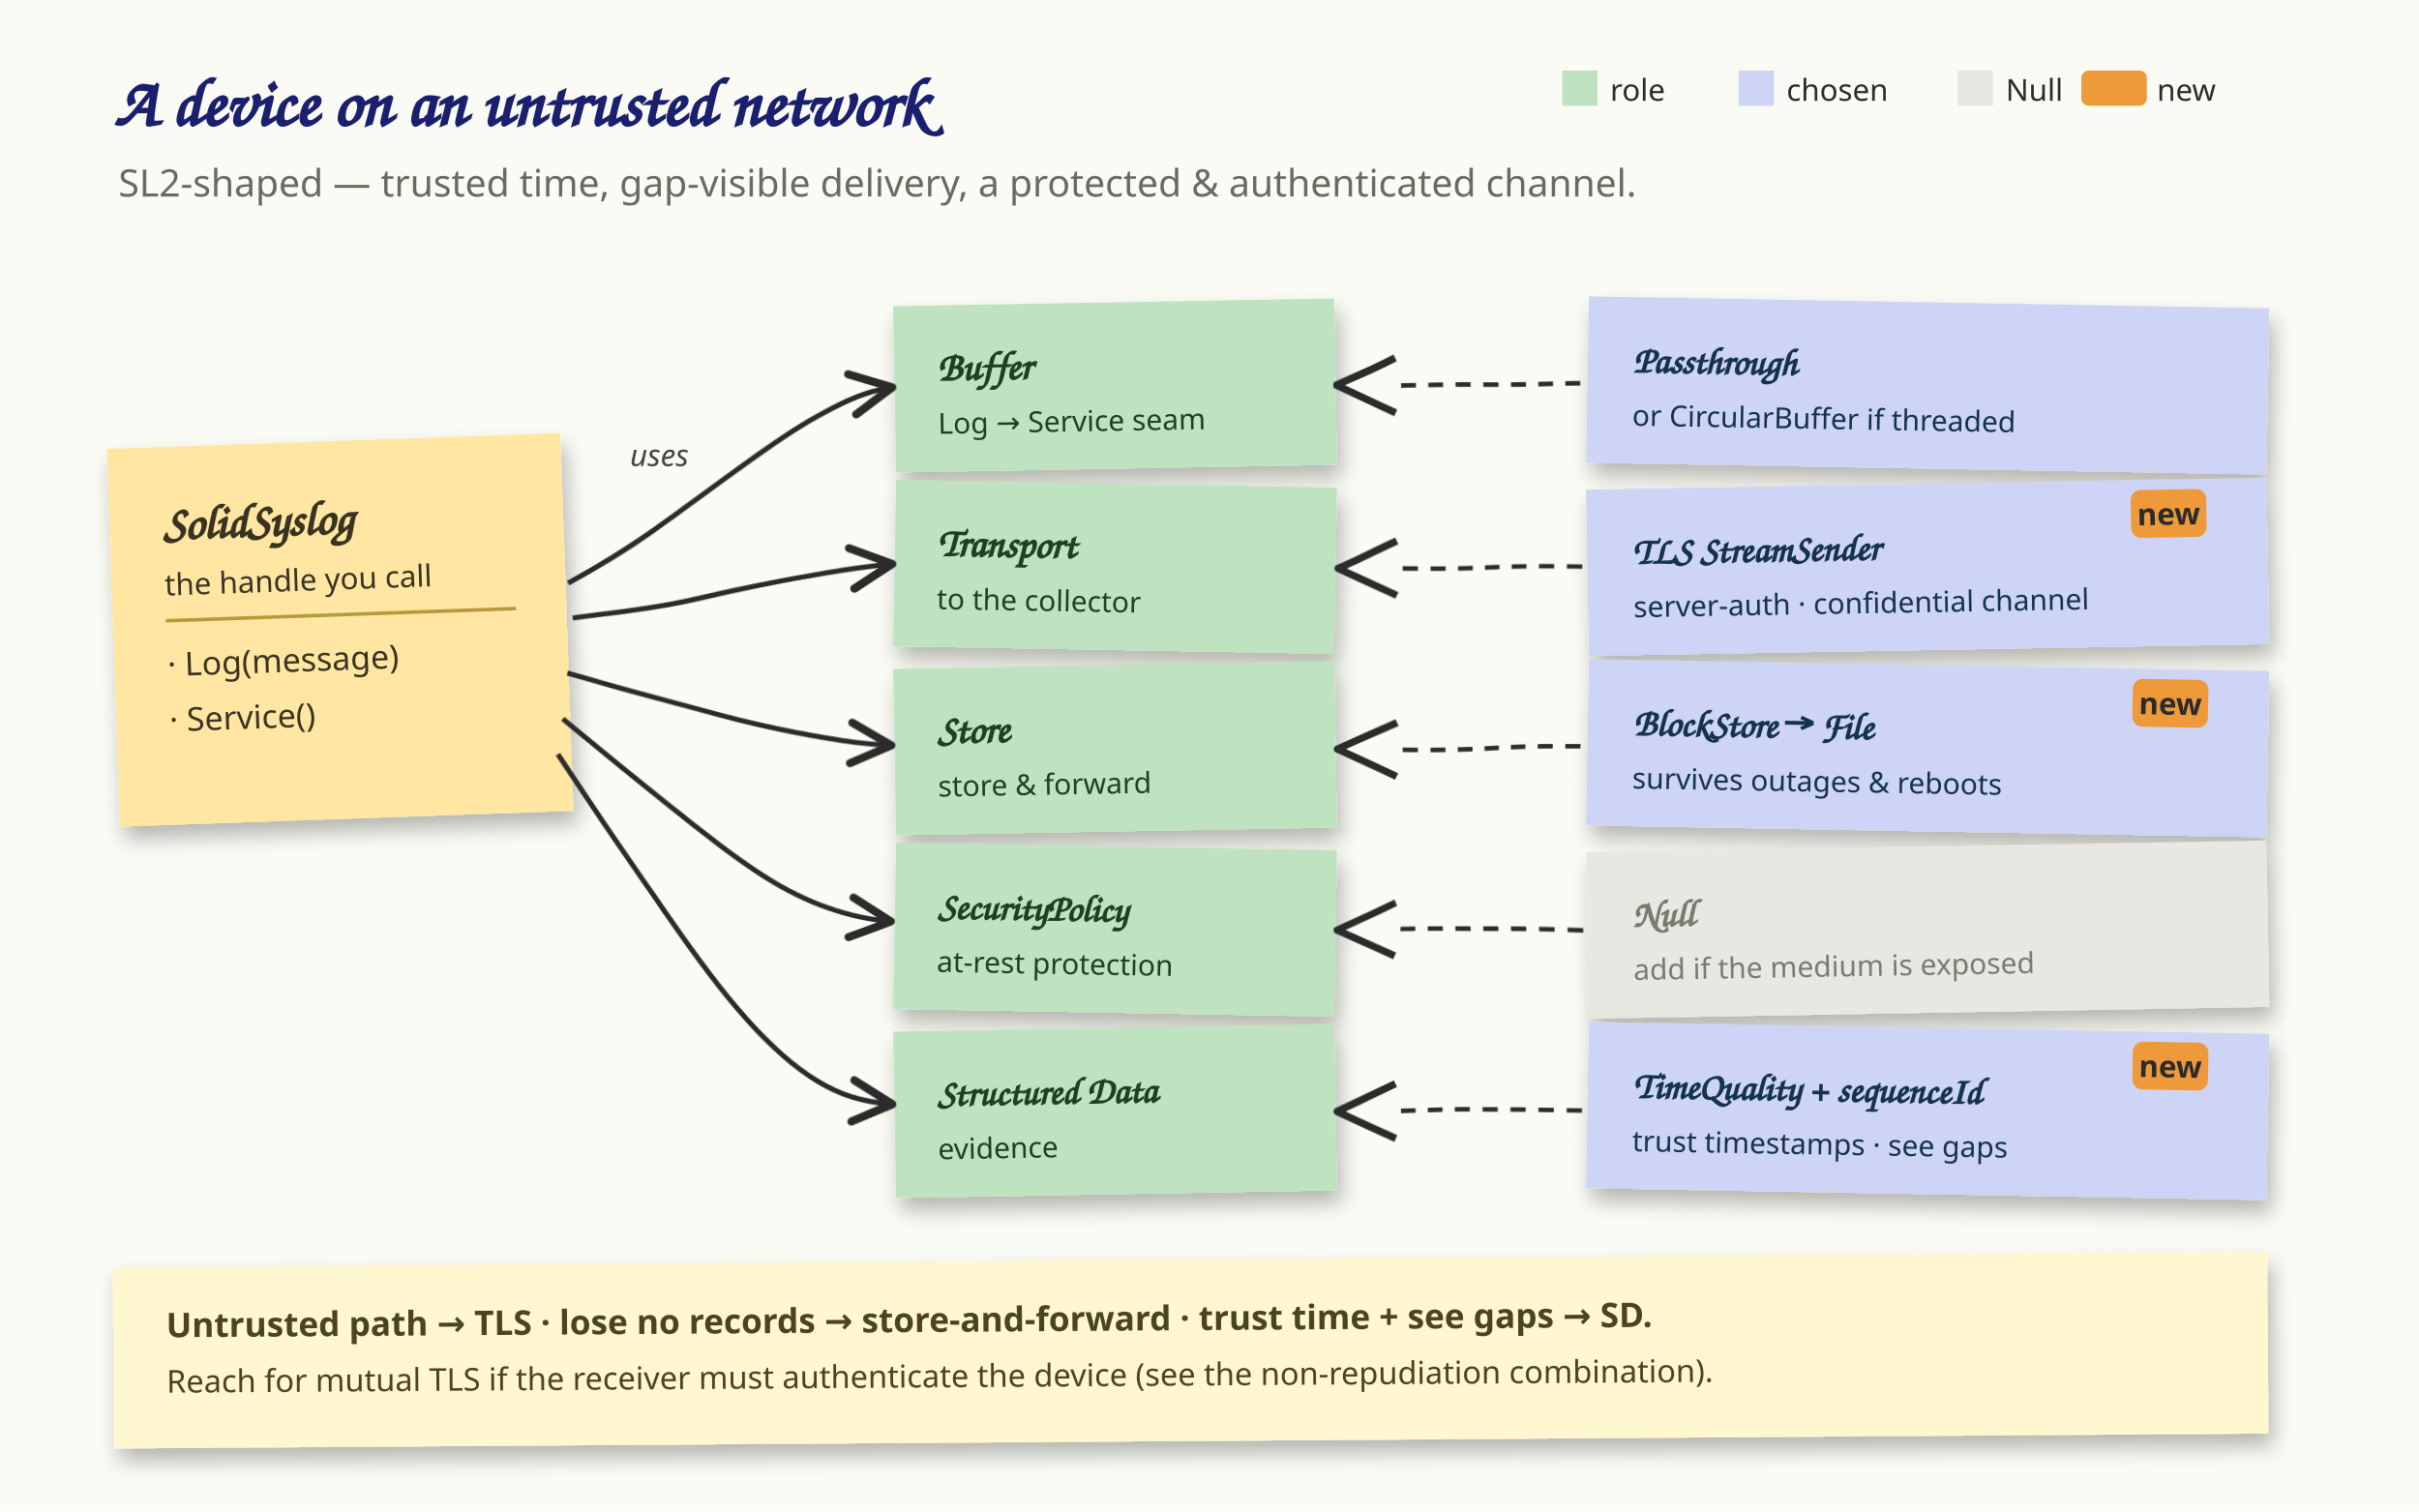
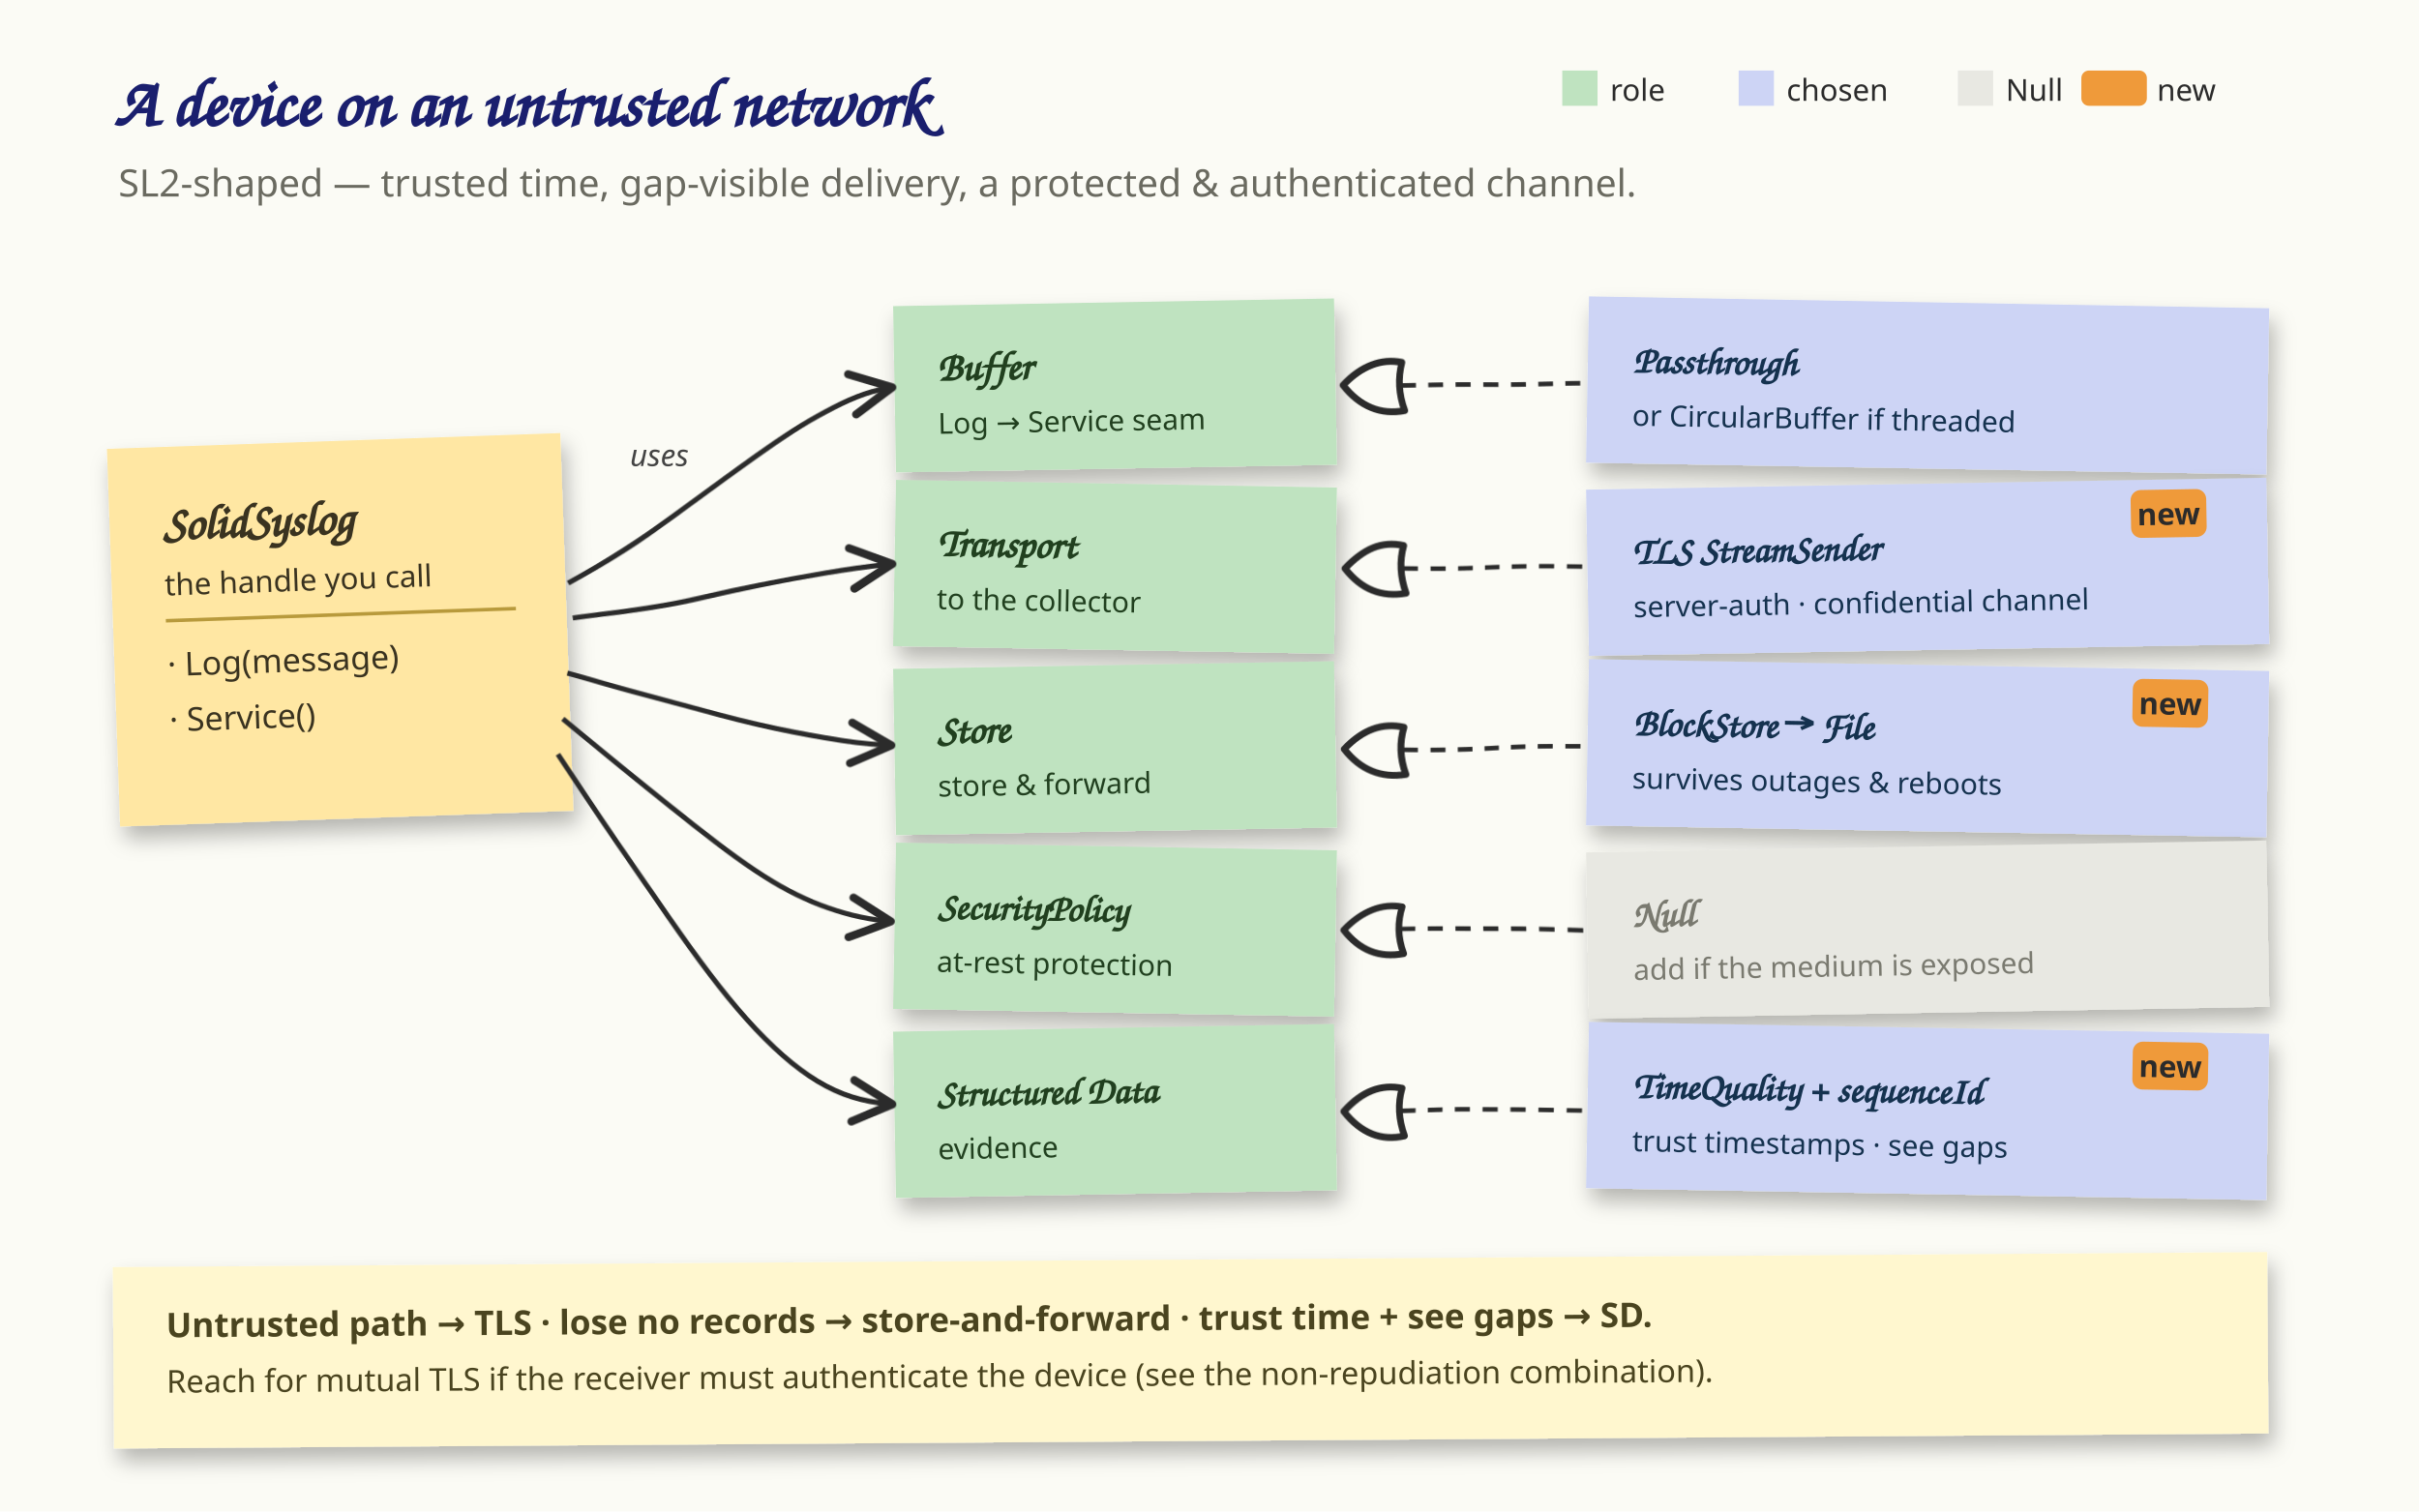
<svg xmlns="http://www.w3.org/2000/svg" viewBox="0 0 960 600" font-family="'Segoe Print', 'Bradley Hand', 'Patrick Hand', cursive">
  <defs>
    <filter id="rough" x="-5%" y="-5%" width="110%" height="110%">
      <feTurbulence type="fractalNoise" baseFrequency="0.012" numOctaves="2" seed="7" result="noise" />
      <feDisplacementMap in="SourceGraphic" in2="noise" scale="3.5" />
    </filter>
    <filter id="postitShadow" x="-20%" y="-20%" width="140%" height="160%">
      <feDropShadow dx="2" dy="5" stdDeviation="4" flood-color="#000" flood-opacity="0.28" />
    </filter>
    <marker id="arrowUses" markerWidth="12" markerHeight="12" refX="8" refY="5" orient="auto">
      <path d="M1,1 L9,5 L1,9" fill="none" stroke="#2b2b2b" stroke-width="1.6" stroke-linecap="round" stroke-linejoin="round" />
    </marker>
-     <marker id="arrowRealises" markerWidth="18" markerHeight="16" refX="13" refY="7" orient="auto">
-       <path d="M2,1 L15,7 L2,13" fill="#fbfbf5" stroke="#2b2b2b" stroke-width="1.6" stroke-linejoin="round" />
+     <marker id="arrowRealises" markerWidth="22" markerHeight="16" refX="15" refY="7.5" orient="auto">
+       <path d="M2,2 Q10,0.5 15.5,7.5 Q9.5,14 2.5,12.5 Q4,7.5 2,2 Z" fill="#fbfbf5" stroke="#2b2b2b" stroke-width="1.5" stroke-linejoin="round" stroke-linecap="round" />
    </marker>
  </defs>
+   <style>.node{cursor:pointer}.node:hover .card{stroke:#6fae74;stroke-width:3}.node:hover .facade{stroke:#b89a3c;stroke-width:3}</style>
  <rect width="960" height="600" fill="#fbfbf5" />
  <text x="45" y="50" font-size="27" fill="#1a1f6e" font-weight="bold">A device on an untrusted network</text>
  <text x="47" y="78" font-size="15" fill="#6a6a60" font-family="'Segoe UI', sans-serif">SL2-shaped — trusted time, gap-visible delivery, a protected &amp; authenticated channel.</text>
  <line x1="45" y1="92" x2="915" y2="92" stroke="#3340a8" stroke-width="3" stroke-linecap="round" filter="url(#rough)" />
  <g font-family="'Segoe UI', sans-serif" font-size="12" fill="#2b2b2b">
    <rect x="620" y="28" width="14" height="14" fill="#bfe3c0" />
    <text x="639" y="40">role</text>
    <rect x="690" y="28" width="14" height="14" fill="#cdd4f5" />
    <text x="709" y="40">chosen</text>
    <rect x="777" y="28" width="14" height="14" fill="#e8e8e2" />
    <text x="796" y="40">Null</text>
    <rect x="826" y="28" width="26" height="14" rx="3" fill="#ef9a3a" />
    <text x="856" y="40" fill="#2b2b2b">new</text>
  </g>
-   <g filter="url(#postitShadow)">
-     <rect x="45" y="175" width="180" height="150" fill="#ffe7a3" transform="rotate(-2 135 250)" />
-   </g>
-   <g transform="rotate(-2 135 250)" fill="#3a3320">
-     <text x="66" y="212" font-size="19" font-weight="bold">SolidSyslog</text>
-     <text x="66" y="234" font-size="12" font-family="'Segoe UI', sans-serif">the handle you call</text>
-     <line x1="66" y1="244" x2="205" y2="244" stroke="#b89a3c" stroke-width="1.4" />
-     <text x="66" y="266" font-size="13" font-family="'Segoe UI', sans-serif">· Log(message)</text>
-     <text x="66" y="288" font-size="13" font-family="'Segoe UI', sans-serif">· Service()</text>
-   </g>
-   <g filter="url(#postitShadow)">
-     <rect x="355" y="120" width="175" height="66" fill="#bfe3c0" transform="rotate(-1 442 153)" />
-   </g>
-   <g transform="rotate(-1 442 153)" fill="#21401f">
-     <text x="372" y="150" font-size="16" font-weight="bold">Buffer</text>
-     <text x="372" y="171" font-size="11.5" font-family="'Segoe UI', sans-serif">Log → Service seam</text>
-   </g>
+   <a href="../../api/SolidSyslog_8h/" target="_top" class="node">
+     <g filter="url(#postitShadow)">
+       <rect class="facade" x="45" y="175" width="180" height="150" fill="#ffe7a3" transform="rotate(-2 135 250)" />
+     </g>
+     <g transform="rotate(-2 135 250)" fill="#3a3320">
+       <text x="66" y="212" font-size="19" font-weight="bold">SolidSyslog</text>
+       <text x="66" y="234" font-size="12" font-family="'Segoe UI', sans-serif">the handle you call</text>
+       <line x1="66" y1="244" x2="205" y2="244" stroke="#b89a3c" stroke-width="1.4" />
+       <text x="66" y="266" font-size="13" font-family="'Segoe UI', sans-serif">· Log(message)</text>
+       <text x="66" y="288" font-size="13" font-family="'Segoe UI', sans-serif">· Service()</text>
+     </g>
+   </a>
+   <a href="../../api/structSolidSyslogBuffer/" target="_top" class="node">
+     <g filter="url(#postitShadow)">
+       <rect class="card" x="355" y="120" width="175" height="66" fill="#bfe3c0" transform="rotate(-1 442 153)" />
+     </g>
+     <g transform="rotate(-1 442 153)" fill="#21401f">
+       <text x="372" y="150" font-size="16" font-weight="bold">Buffer</text>
+       <text x="372" y="171" font-size="11.5" font-family="'Segoe UI', sans-serif">Log → Service seam</text>
+     </g>
+   </a>
  <g filter="url(#postitShadow)">
    <rect x="630" y="120" width="270" height="66" fill="#cdd4f5" transform="rotate(1 765 153)" />
  </g>
  <g transform="rotate(1 765 153)" fill="#15324f">
    <text x="648" y="150" font-size="15" font-weight="bold">Passthrough</text>
    <text x="648" y="171" font-size="11.5" font-family="'Segoe UI', sans-serif">or CircularBuffer if threaded</text>
  </g>
-   <g filter="url(#postitShadow)">
-     <rect x="355" y="192" width="175" height="66" fill="#bfe3c0" transform="rotate(1 442 225)" />
-   </g>
-   <g transform="rotate(1 442 225)" fill="#21401f">
-     <text x="372" y="222" font-size="16" font-weight="bold">Transport</text>
-     <text x="372" y="243" font-size="11.5" font-family="'Segoe UI', sans-serif">to the collector</text>
-   </g>
+   <a href="../../api/structSolidSyslogSender/" target="_top" class="node">
+     <g filter="url(#postitShadow)">
+       <rect class="card" x="355" y="192" width="175" height="66" fill="#bfe3c0" transform="rotate(1 442 225)" />
+     </g>
+     <g transform="rotate(1 442 225)" fill="#21401f">
+       <text x="372" y="222" font-size="16" font-weight="bold">Transport</text>
+       <text x="372" y="243" font-size="11.5" font-family="'Segoe UI', sans-serif">to the collector</text>
+     </g>
+   </a>
  <g filter="url(#postitShadow)">
    <rect x="630" y="192" width="270" height="66" fill="#cdd4f5" transform="rotate(-1 765 225)" />
  </g>
  <g transform="rotate(-1 765 225)" fill="#15324f">
    <text x="648" y="222" font-size="15" font-weight="bold">TLS StreamSender</text>
    <text x="648" y="243" font-size="11.5" font-family="'Segoe UI', sans-serif">server-auth · confidential channel</text>
  </g>
  <g transform="rotate(-1 765 225)">
    <rect x="846" y="196" width="30" height="19" rx="4" fill="#ef9a3a" />
    <text x="861" y="210" font-size="12" fill="#2b2b2b" text-anchor="middle" font-weight="bold" font-family="'Segoe UI', sans-serif">new</text>
  </g>
-   <g filter="url(#postitShadow)">
-     <rect x="355" y="264" width="175" height="66" fill="#bfe3c0" transform="rotate(-1 442 297)" />
-   </g>
-   <g transform="rotate(-1 442 297)" fill="#21401f">
-     <text x="372" y="294" font-size="16" font-weight="bold">Store</text>
-     <text x="372" y="315" font-size="11.5" font-family="'Segoe UI', sans-serif">store &amp; forward</text>
-   </g>
+   <a href="../../api/structSolidSyslogStore/" target="_top" class="node">
+     <g filter="url(#postitShadow)">
+       <rect class="card" x="355" y="264" width="175" height="66" fill="#bfe3c0" transform="rotate(-1 442 297)" />
+     </g>
+     <g transform="rotate(-1 442 297)" fill="#21401f">
+       <text x="372" y="294" font-size="16" font-weight="bold">Store</text>
+       <text x="372" y="315" font-size="11.5" font-family="'Segoe UI', sans-serif">store &amp; forward</text>
+     </g>
+   </a>
  <g filter="url(#postitShadow)">
    <rect x="630" y="264" width="270" height="66" fill="#cdd4f5" transform="rotate(1 765 297)" />
  </g>
  <g transform="rotate(1 765 297)" fill="#15324f">
    <text x="648" y="294" font-size="15" font-weight="bold">BlockStore → File</text>
    <text x="648" y="315" font-size="11.5" font-family="'Segoe UI', sans-serif">survives outages &amp; reboots</text>
  </g>
  <g transform="rotate(1 765 297)">
    <rect x="846" y="268" width="30" height="19" rx="4" fill="#ef9a3a" />
    <text x="861" y="282" font-size="12" fill="#2b2b2b" text-anchor="middle" font-weight="bold" font-family="'Segoe UI', sans-serif">new</text>
  </g>
-   <g filter="url(#postitShadow)">
-     <rect x="355" y="336" width="175" height="66" fill="#bfe3c0" transform="rotate(1 442 369)" />
-   </g>
-   <g transform="rotate(1 442 369)" fill="#21401f">
-     <text x="372" y="366" font-size="15" font-weight="bold">SecurityPolicy</text>
-     <text x="372" y="387" font-size="11.5" font-family="'Segoe UI', sans-serif">at-rest protection</text>
-   </g>
+   <a href="../../api/structSolidSyslogSecurityPolicy/" target="_top" class="node">
+     <g filter="url(#postitShadow)">
+       <rect class="card" x="355" y="336" width="175" height="66" fill="#bfe3c0" transform="rotate(1 442 369)" />
+     </g>
+     <g transform="rotate(1 442 369)" fill="#21401f">
+       <text x="372" y="366" font-size="15" font-weight="bold">SecurityPolicy</text>
+       <text x="372" y="387" font-size="11.5" font-family="'Segoe UI', sans-serif">at-rest protection</text>
+     </g>
+   </a>
  <g filter="url(#postitShadow)">
    <rect x="630" y="336" width="270" height="66" fill="#e8e8e2" transform="rotate(-1 765 369)" />
  </g>
  <g transform="rotate(-1 765 369)" fill="#7a7a70">
    <text x="648" y="366" font-size="15" font-weight="bold">Null</text>
    <text x="648" y="387" font-size="11.5" font-family="'Segoe UI', sans-serif">add if the medium is exposed</text>
  </g>
-   <g filter="url(#postitShadow)">
-     <rect x="355" y="408" width="175" height="66" fill="#bfe3c0" transform="rotate(-1 442 441)" />
-   </g>
-   <g transform="rotate(-1 442 441)" fill="#21401f">
-     <text x="372" y="438" font-size="15" font-weight="bold">Structured Data</text>
-     <text x="372" y="459" font-size="11.5" font-family="'Segoe UI', sans-serif">evidence</text>
-   </g>
+   <a href="../../api/structSolidSyslogStructuredData/" target="_top" class="node">
+     <g filter="url(#postitShadow)">
+       <rect class="card" x="355" y="408" width="175" height="66" fill="#bfe3c0" transform="rotate(-1 442 441)" />
+     </g>
+     <g transform="rotate(-1 442 441)" fill="#21401f">
+       <text x="372" y="438" font-size="15" font-weight="bold">Structured Data</text>
+       <text x="372" y="459" font-size="11.5" font-family="'Segoe UI', sans-serif">evidence</text>
+     </g>
+   </a>
  <g filter="url(#postitShadow)">
    <rect x="630" y="408" width="270" height="66" fill="#cdd4f5" transform="rotate(1 765 441)" />
  </g>
  <g transform="rotate(1 765 441)" fill="#15324f">
    <text x="648" y="438" font-size="15" font-weight="bold">TimeQuality + sequenceId</text>
    <text x="648" y="459" font-size="11.5" font-family="'Segoe UI', sans-serif">trust timestamps · see gaps</text>
  </g>
  <g transform="rotate(1 765 441)">
    <rect x="846" y="412" width="30" height="19" rx="4" fill="#ef9a3a" />
    <text x="861" y="426" font-size="12" fill="#2b2b2b" text-anchor="middle" font-weight="bold" font-family="'Segoe UI', sans-serif">new</text>
  </g>
  <g fill="none" stroke="#2b2b2b" stroke-width="2" filter="url(#rough)">
    <path d="M226 232 C 290 195, 320 160, 352 154" marker-end="url(#arrowUses)" />
    <path d="M228 246 C 290 236, 320 228, 352 224" marker-end="url(#arrowUses)" />
    <path d="M226 268 C 290 285, 320 294, 352 296" marker-end="url(#arrowUses)" />
    <path d="M224 286 C 290 340, 315 362, 352 366" marker-end="url(#arrowUses)" />
    <path d="M222 300 C 288 400, 312 434, 352 438" marker-end="url(#arrowUses)" />
  </g>
  <text x="250" y="185" font-size="12" fill="#444" font-family="'Segoe UI', sans-serif" font-style="italic">uses</text>
  <g fill="none" stroke="#2b2b2b" stroke-width="1.8" stroke-dasharray="6 5" filter="url(#rough)">
    <path d="M628 153 H 534" marker-end="url(#arrowRealises)" />
    <path d="M628 225 H 534" marker-end="url(#arrowRealises)" />
    <path d="M628 297 H 534" marker-end="url(#arrowRealises)" />
    <path d="M628 369 H 534" marker-end="url(#arrowRealises)" />
    <path d="M628 441 H 534" marker-end="url(#arrowRealises)" />
  </g>
  <g filter="url(#postitShadow)">
    <rect x="45" y="500" width="855" height="72" fill="#fff7cf" transform="rotate(-0.4 472 536)" />
  </g>
  <g transform="rotate(-0.4 472 536)" fill="#4a441f" font-family="'Segoe UI', sans-serif">
    <text x="66" y="528" font-size="13.5" font-weight="bold">Untrusted path → TLS · lose no records → store-and-forward · trust time + see gaps → SD.</text>
    <text x="66" y="550" font-size="12.5">Reach for mutual TLS if the receiver must authenticate the device (see the non-repudiation combination).</text>
  </g>
</svg>
